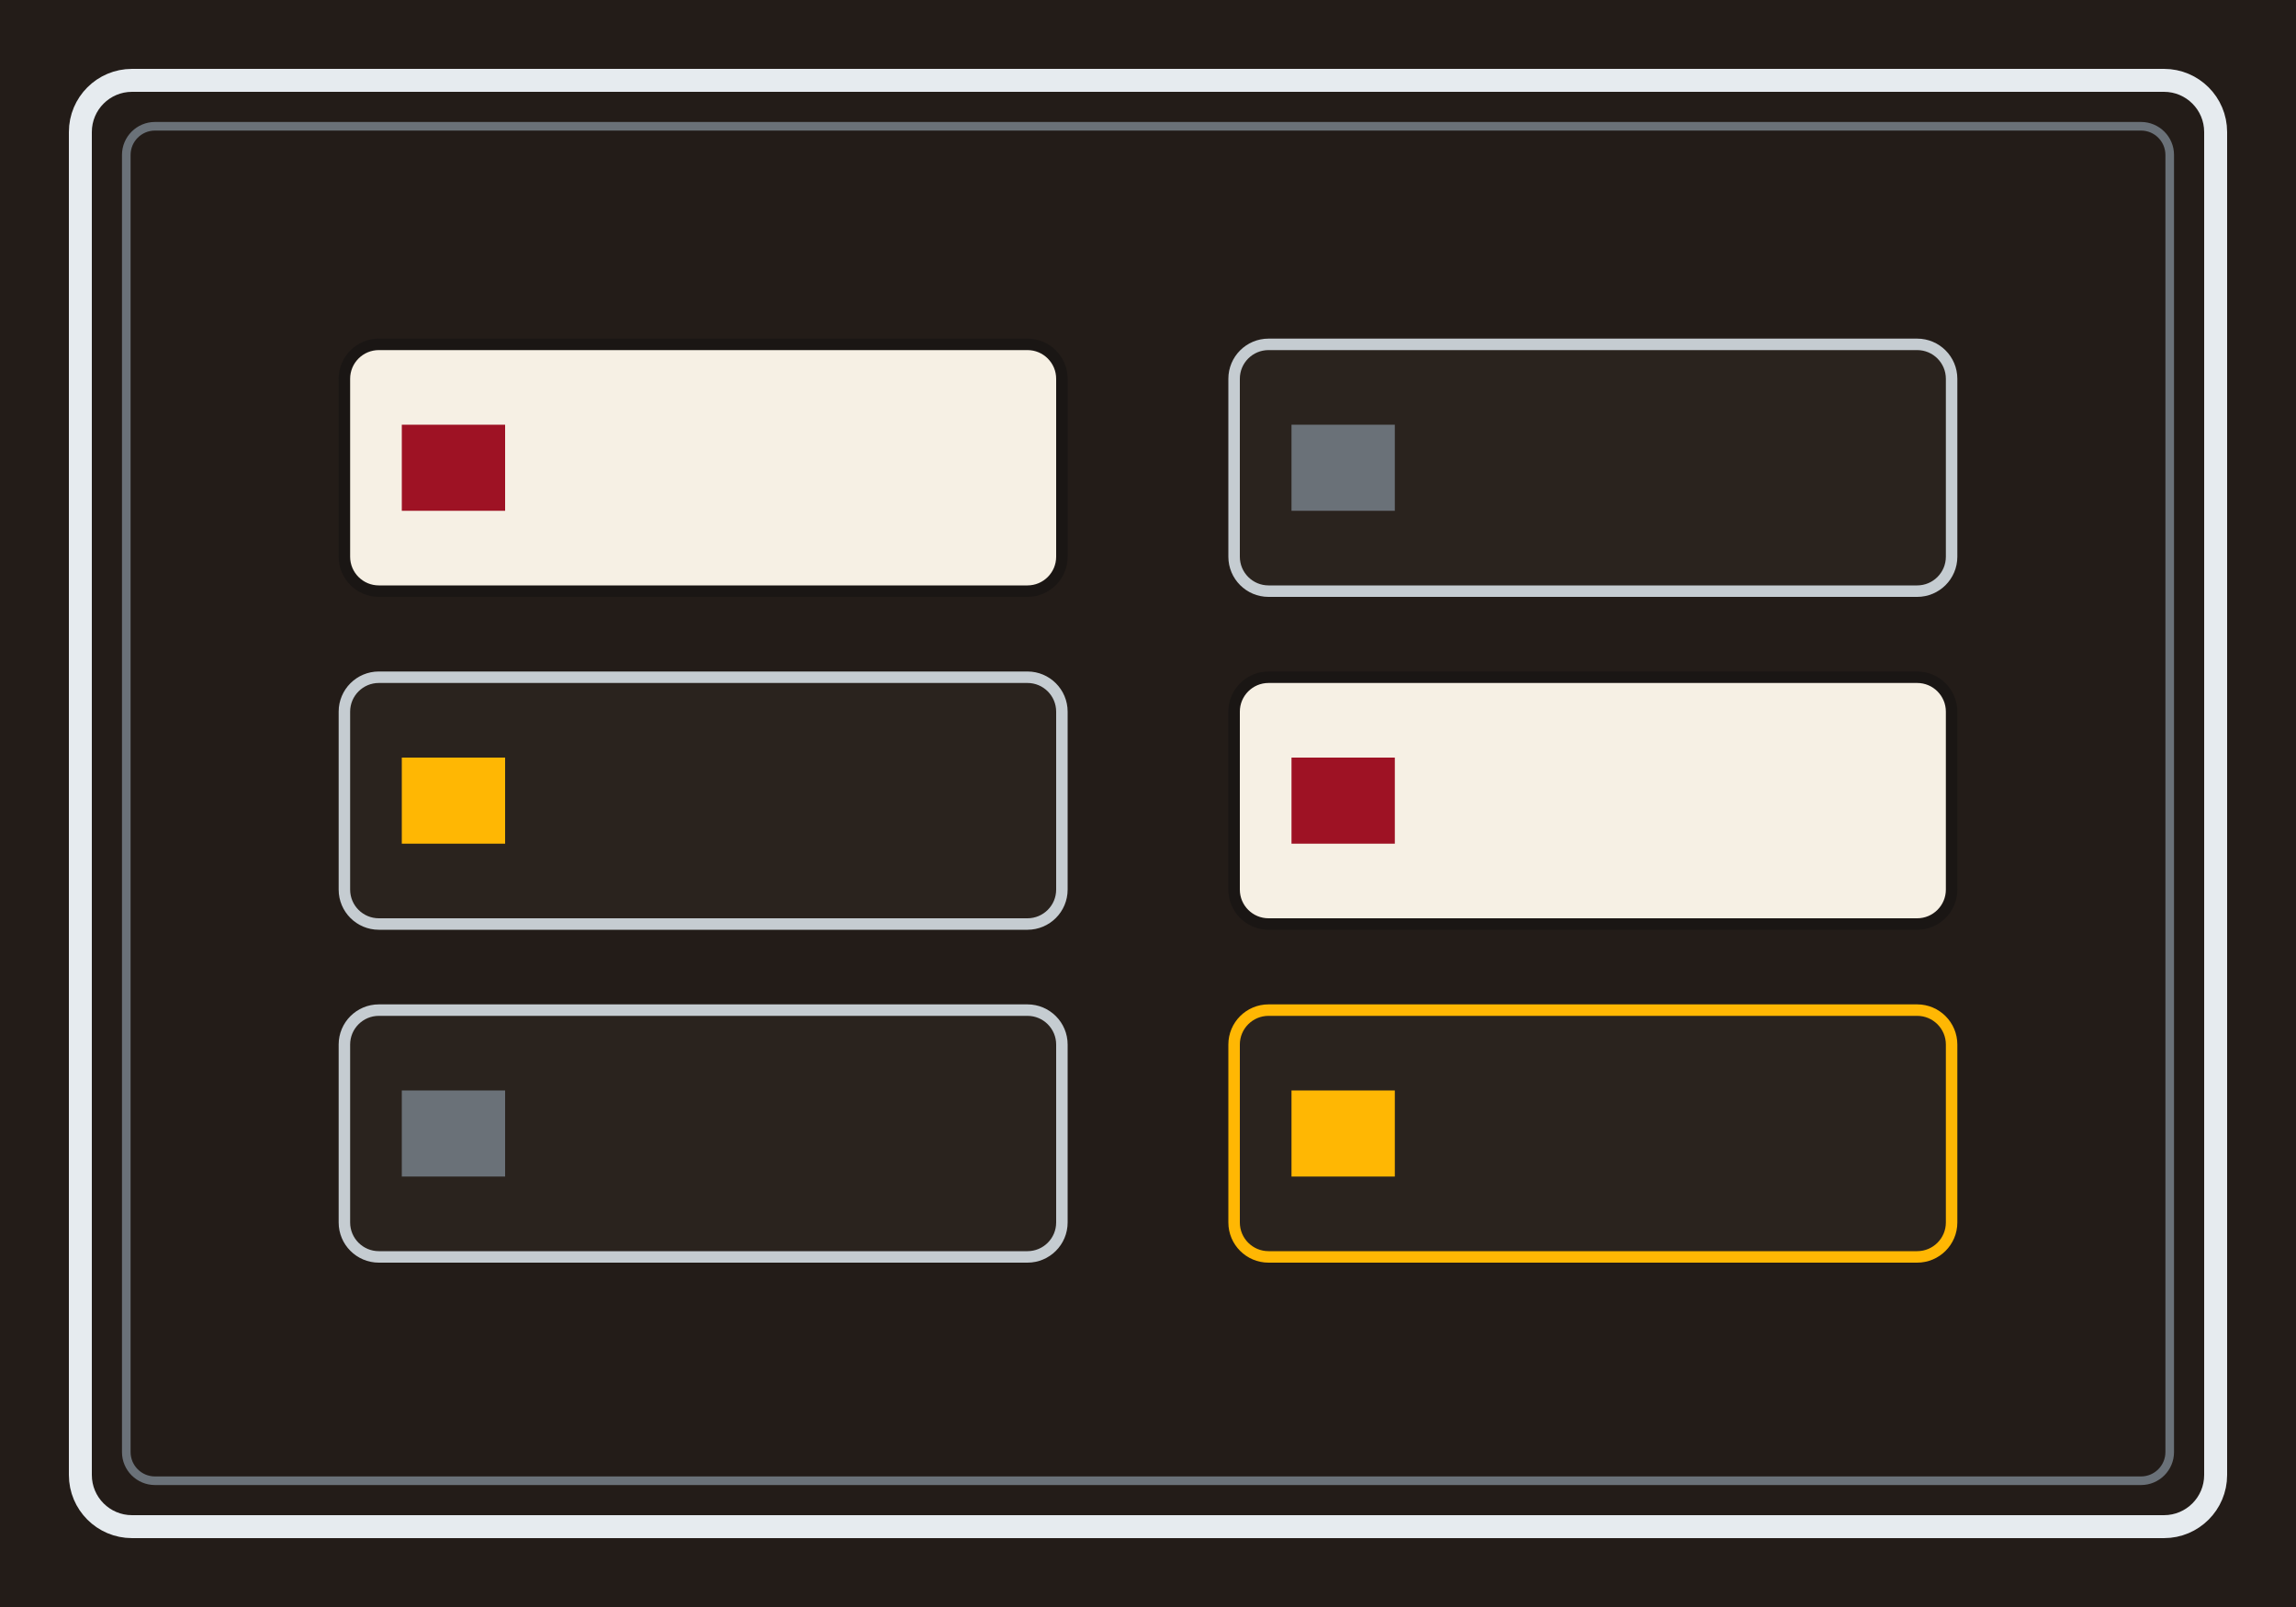
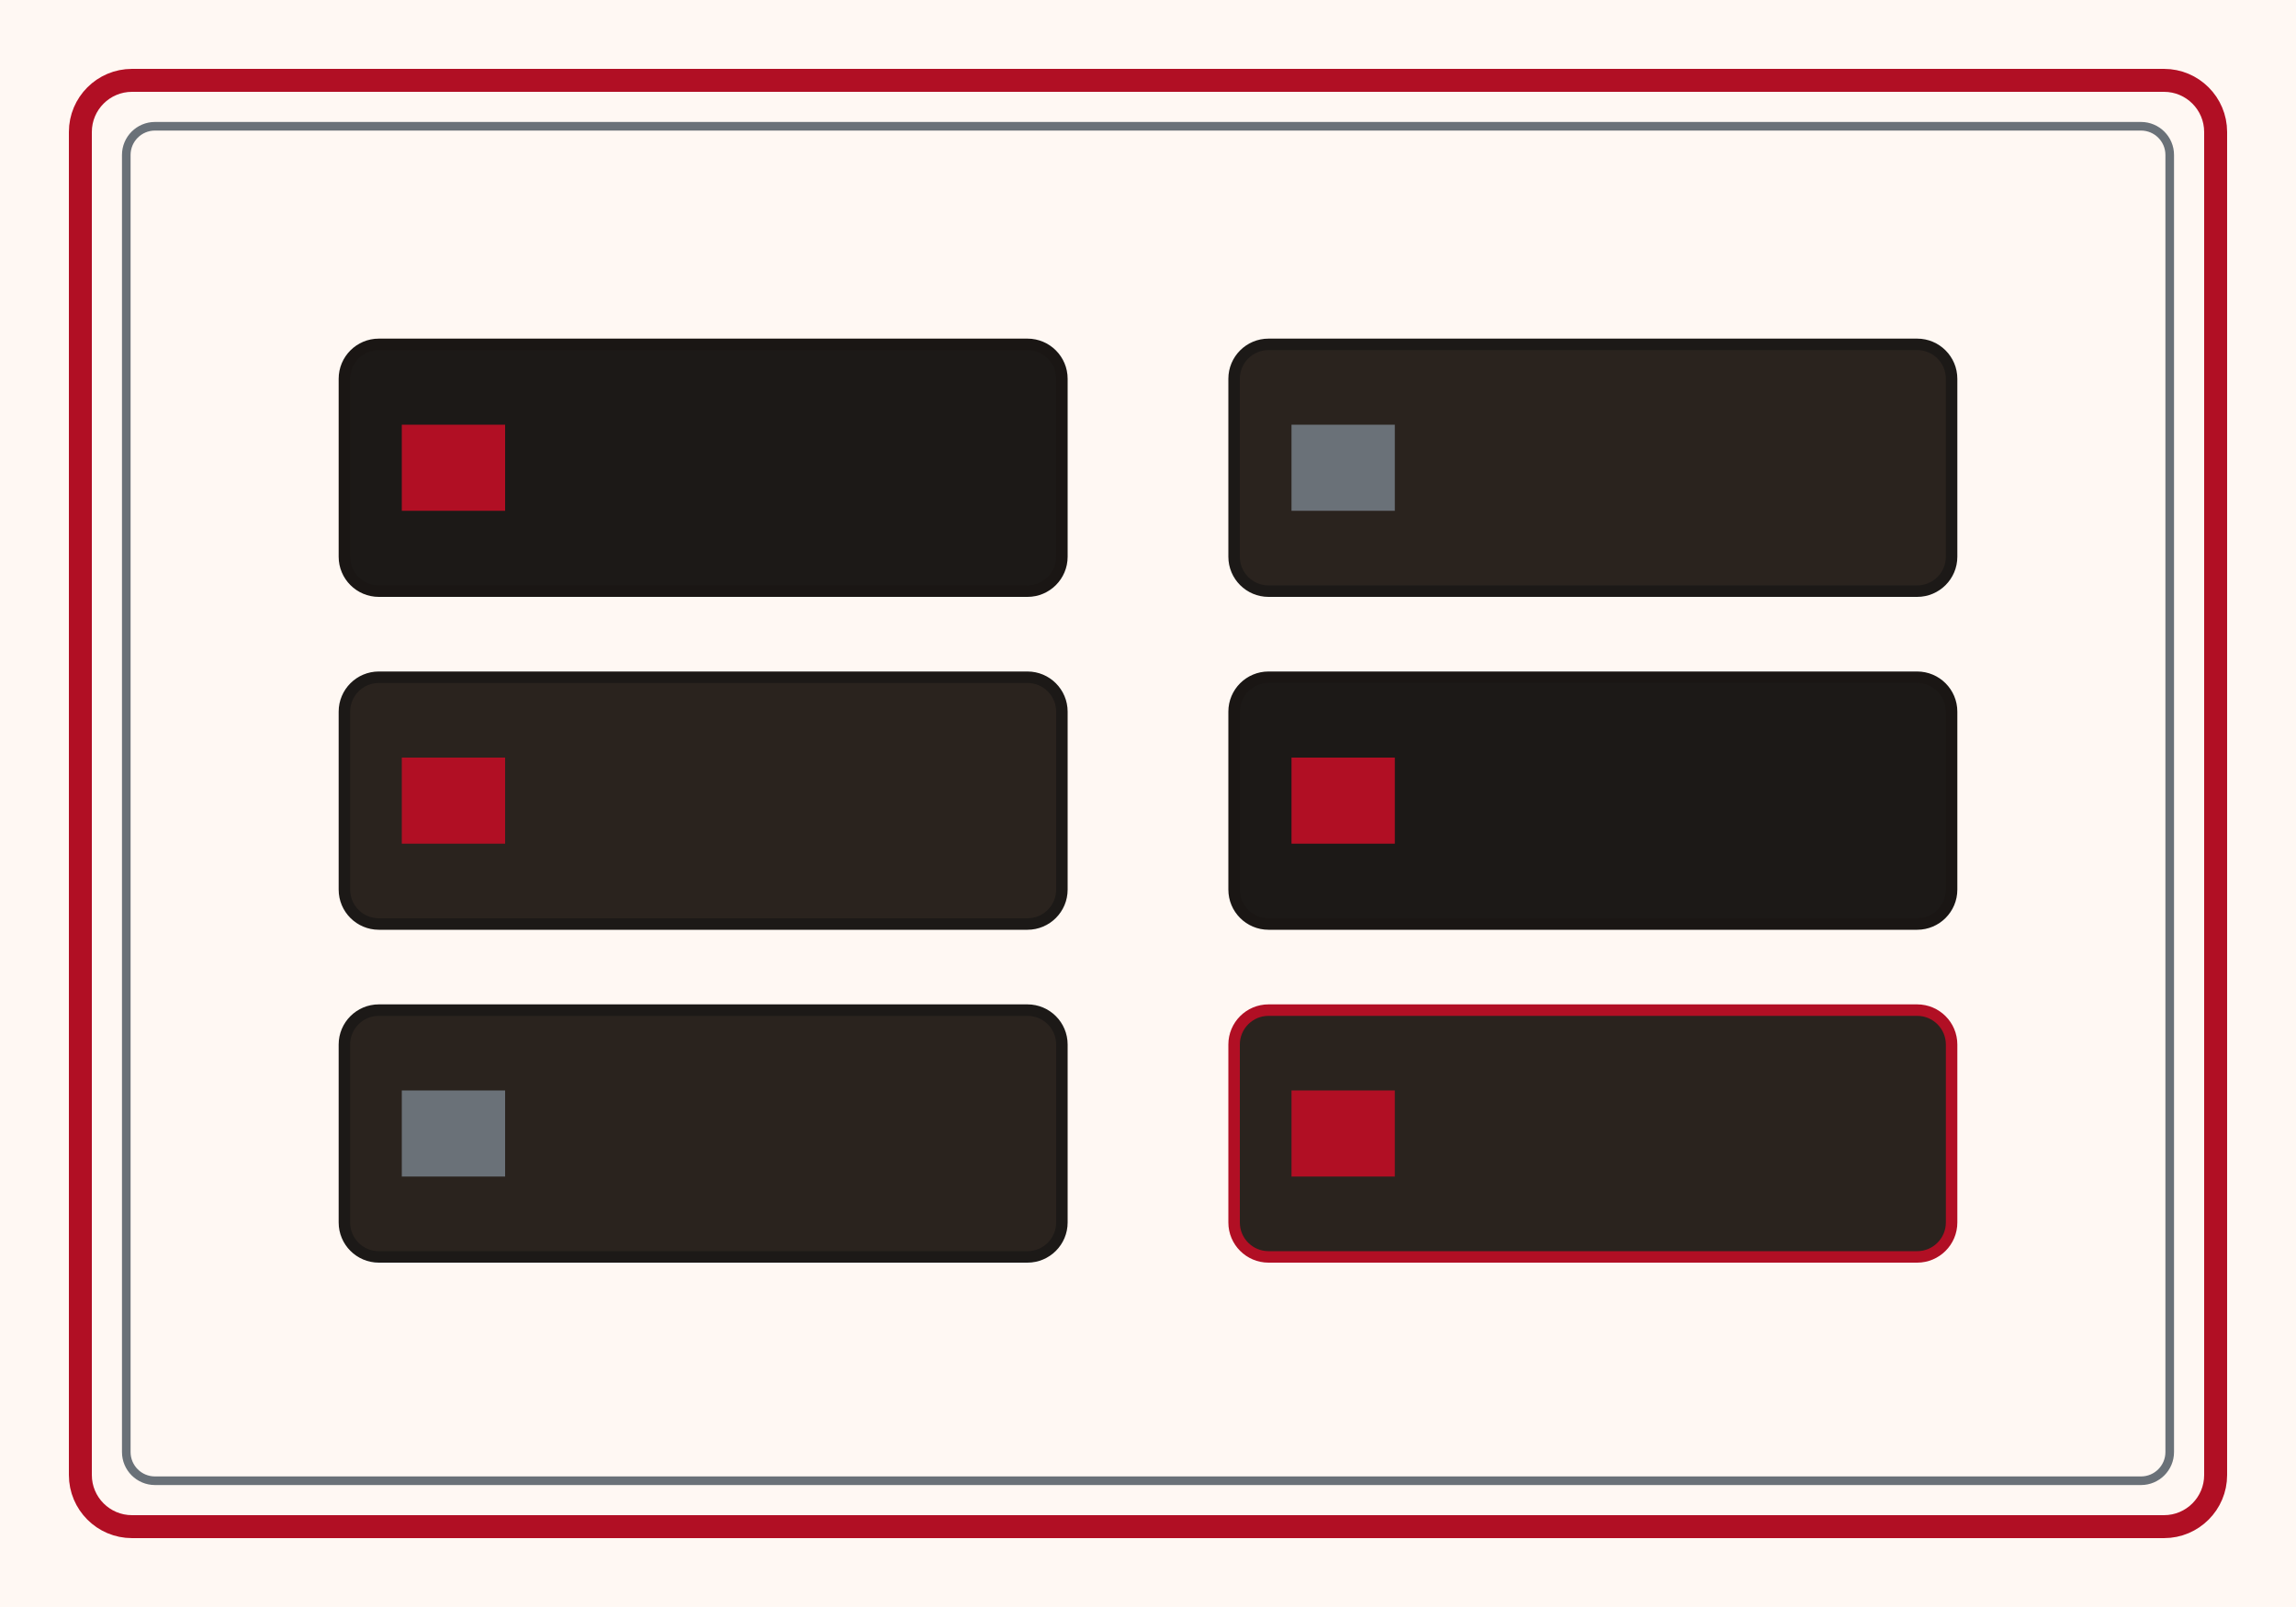
<svg xmlns="http://www.w3.org/2000/svg" viewBox="0 0 800 560" fill="none">
-   <rect width="800" height="560" fill="#231C18" />
-   <rect x="28" y="28" width="744" height="504" rx="18" stroke="#E6EBEF" stroke-width="8" />
+   <rect width="800" height="560" fill="#FFF8F3" />
+   <rect x="28" y="28" width="744" height="504" rx="18" stroke="#B10F24" stroke-width="8" />
  <rect x="44" y="44" width="712" height="472" rx="10" stroke="#6A7178" stroke-width="3" />
  <g>
-     <rect x="120" y="120" width="250" height="86" rx="12" fill="#F6F0E4" stroke="#1A1614" stroke-width="4" />
-     <rect x="140" y="148" width="36" height="30" fill="#9E1224" />
-     <rect x="430" y="120" width="250" height="86" rx="12" fill="#2A231E" stroke="#C5CCD1" stroke-width="4" />
+     <rect x="120" y="120" width="250" height="86" rx="12" fill="#1C1917" stroke="#1A1614" stroke-width="4" />
+     <rect x="140" y="148" width="36" height="30" fill="#B10F24" />
+     <rect x="430" y="120" width="250" height="86" rx="12" fill="#2A231E" stroke="#1C1917" stroke-width="4" />
    <rect x="450" y="148" width="36" height="30" fill="#6A7178" />
-     <rect x="120" y="236" width="250" height="86" rx="12" fill="#2A231E" stroke="#C5CCD1" stroke-width="4" />
-     <rect x="140" y="264" width="36" height="30" fill="#FFB703" />
-     <rect x="430" y="236" width="250" height="86" rx="12" fill="#F6F0E4" stroke="#1A1614" stroke-width="4" />
-     <rect x="450" y="264" width="36" height="30" fill="#9E1224" />
-     <rect x="120" y="352" width="250" height="86" rx="12" fill="#2A231E" stroke="#C5CCD1" stroke-width="4" />
+     <rect x="120" y="236" width="250" height="86" rx="12" fill="#2A231E" stroke="#1C1917" stroke-width="4" />
+     <rect x="140" y="264" width="36" height="30" fill="#B10F24" />
+     <rect x="430" y="236" width="250" height="86" rx="12" fill="#1C1917" stroke="#1A1614" stroke-width="4" />
+     <rect x="450" y="264" width="36" height="30" fill="#B10F24" />
+     <rect x="120" y="352" width="250" height="86" rx="12" fill="#2A231E" stroke="#1C1917" stroke-width="4" />
    <rect x="140" y="380" width="36" height="30" fill="#6A7178" />
-     <rect x="430" y="352" width="250" height="86" rx="12" fill="#2A231E" stroke="#FFB703" stroke-width="4" />
-     <rect x="450" y="380" width="36" height="30" fill="#FFB703" />
+     <rect x="430" y="352" width="250" height="86" rx="12" fill="#2A231E" stroke="#B10F24" stroke-width="4" />
+     <rect x="450" y="380" width="36" height="30" fill="#B10F24" />
  </g>
</svg>
